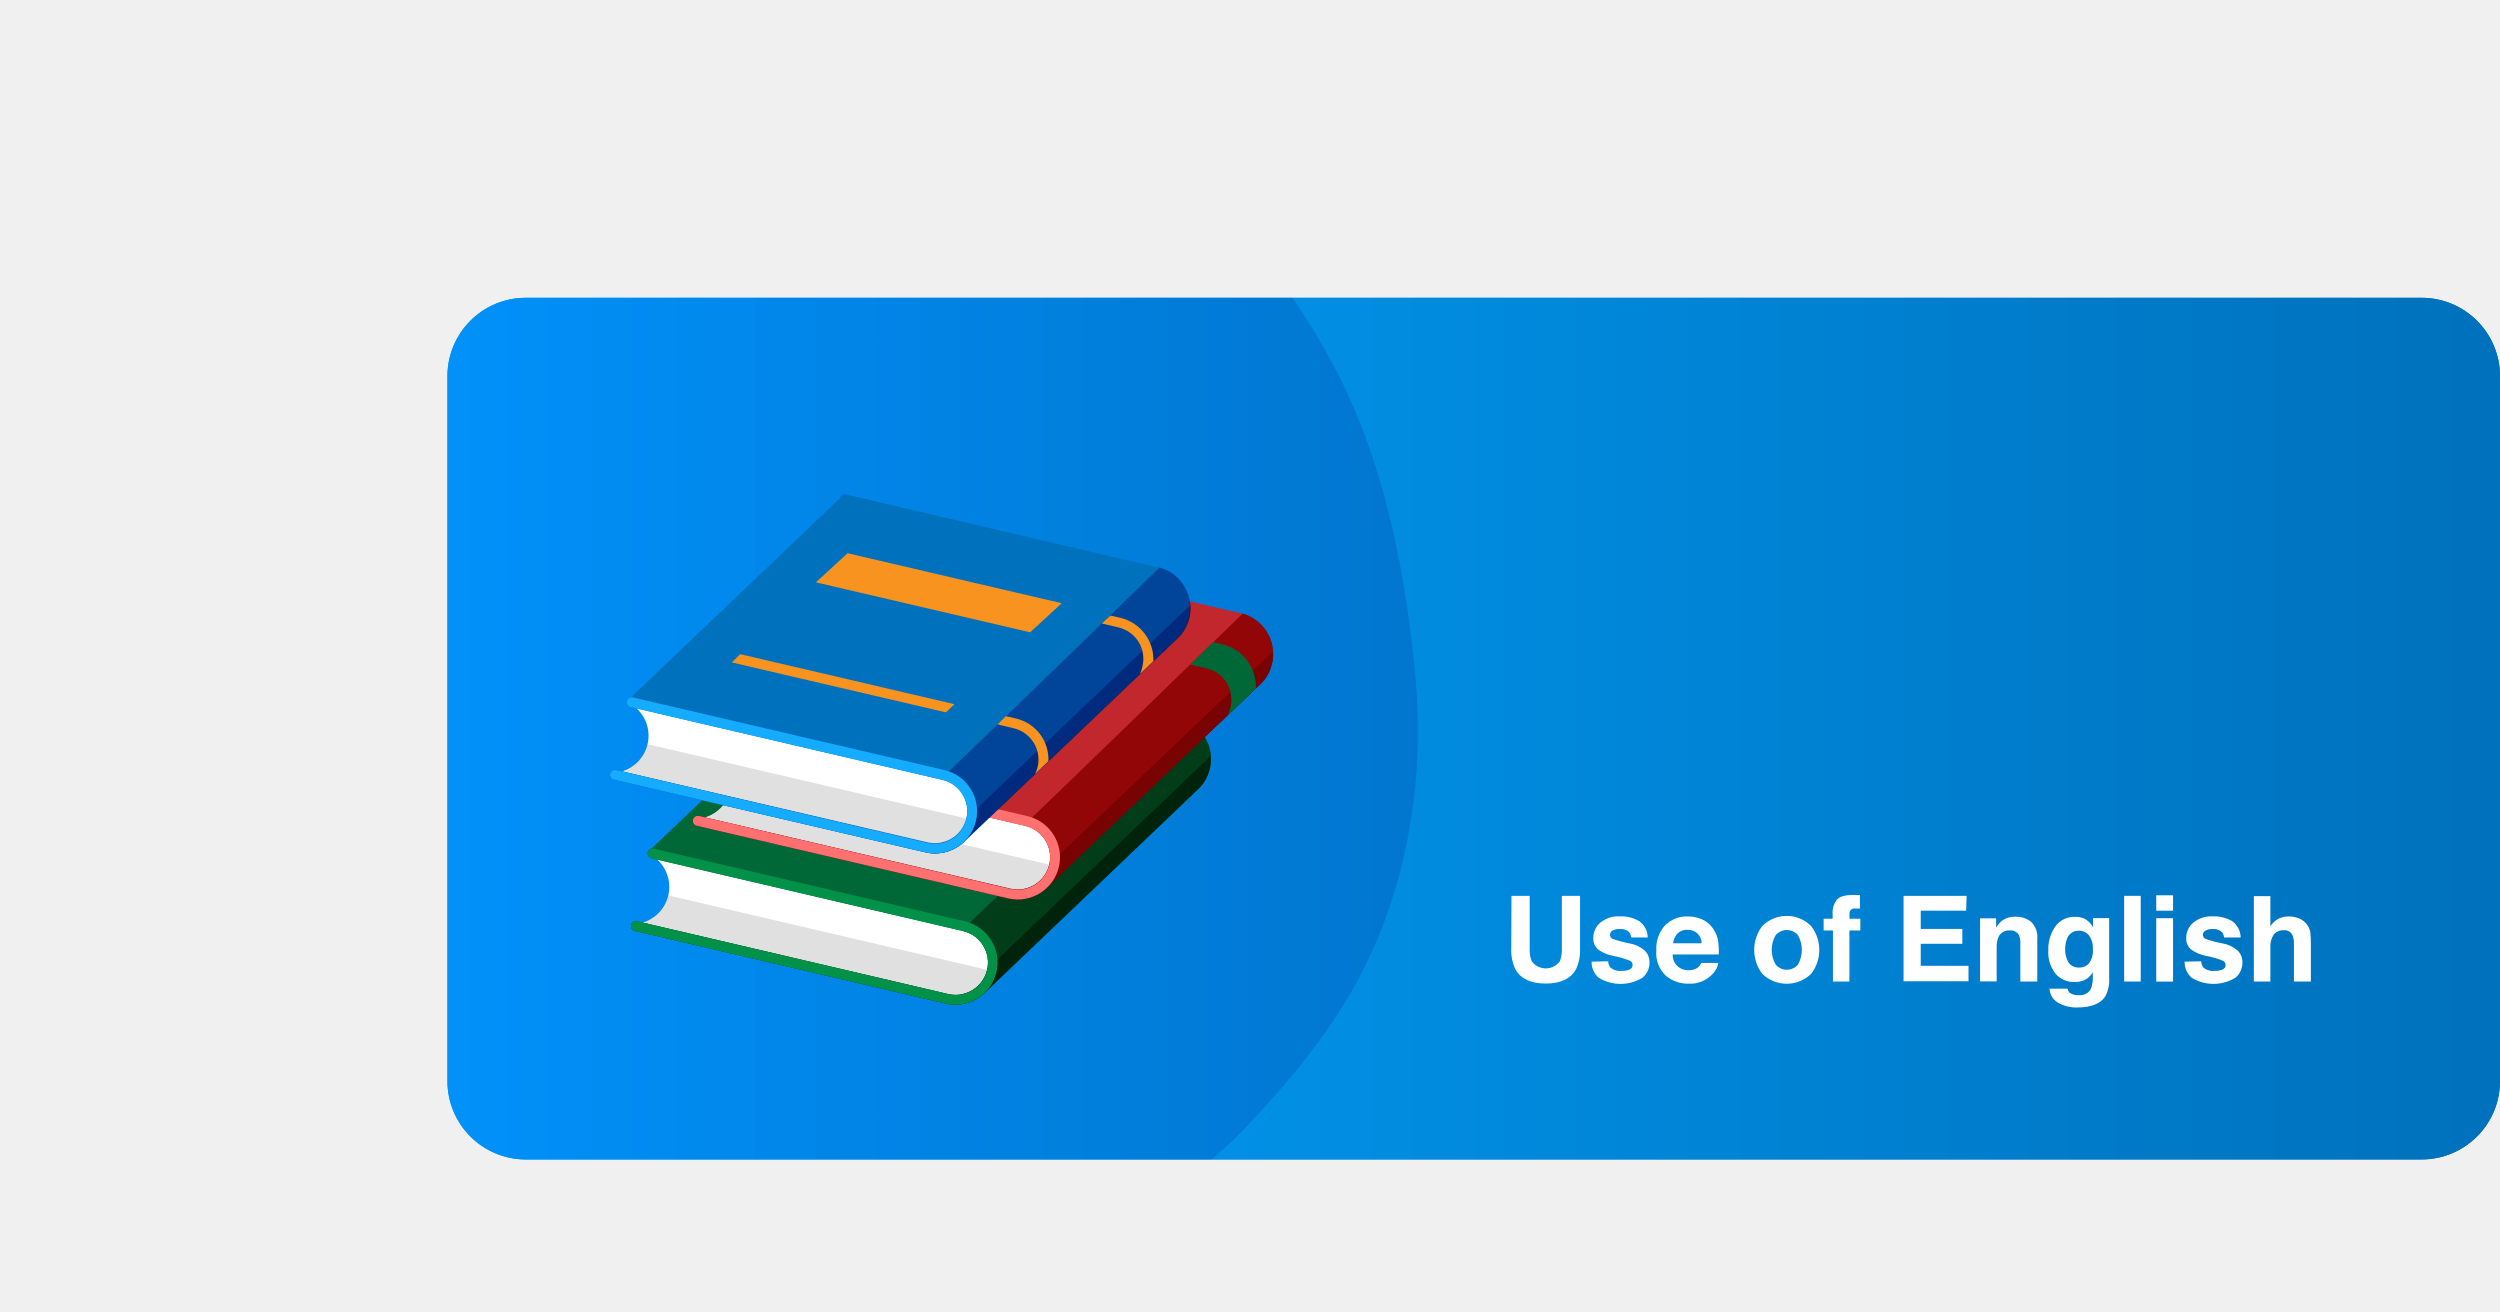
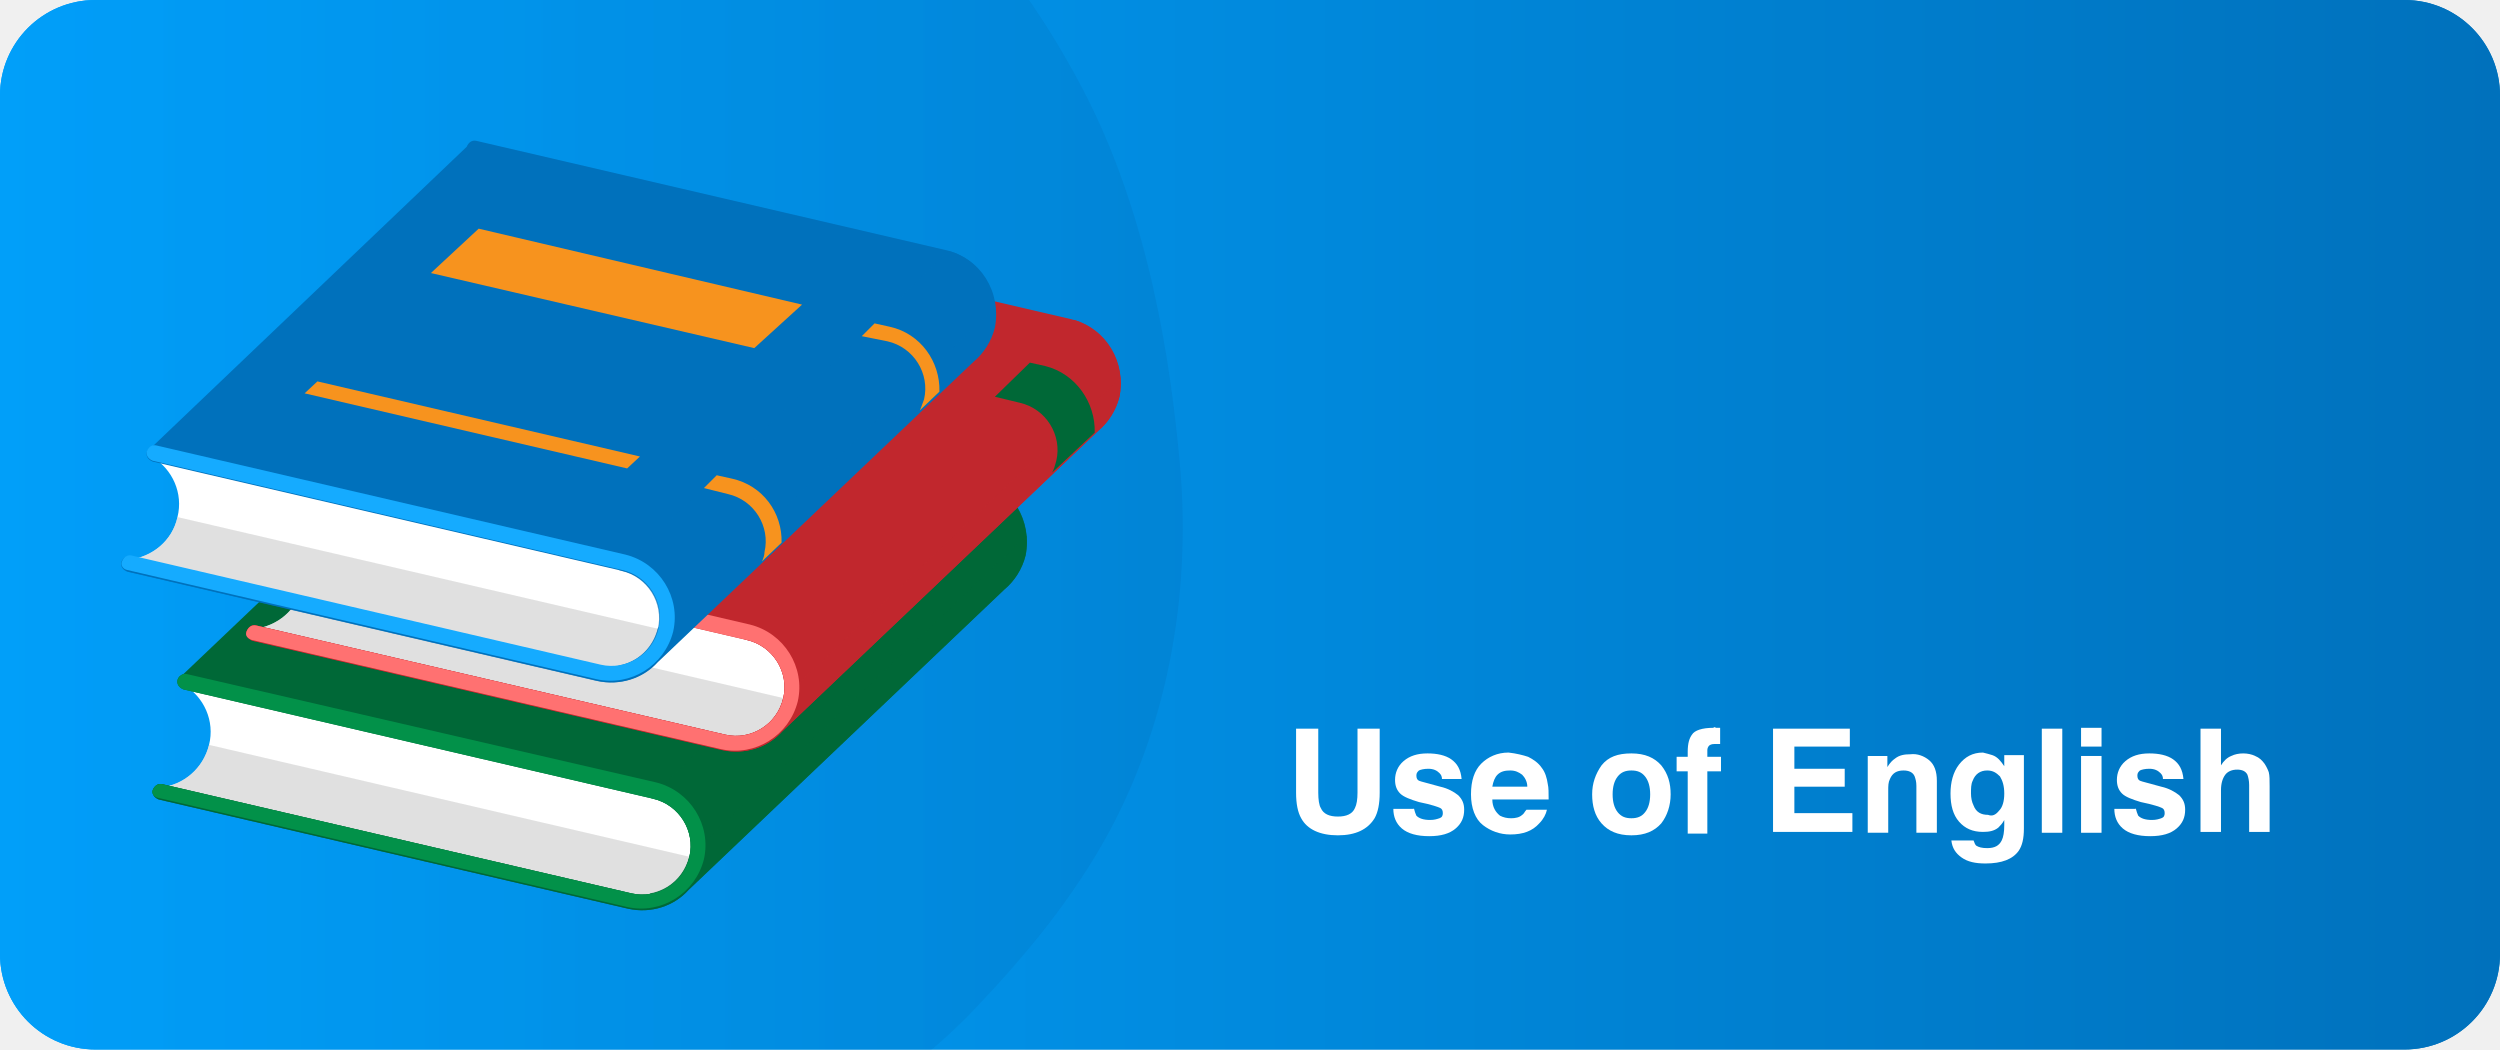
- <svg xmlns="http://www.w3.org/2000/svg" xmlns:xlink="http://www.w3.org/1999/xlink" viewBox="0 0 356.87 187.26">
-   <defs>
-     <style>.cls-1{fill:url(#linear-gradient);}.cls-2{isolation:isolate;}.cls-3{clip-path:url(#clip-path);}.cls-4{opacity:0.27;}.cls-12,.cls-13,.cls-16,.cls-4,.cls-7,.cls-9{mix-blend-mode:multiply;}.cls-5{fill:url(#linear-gradient-4);}.cls-6{fill:#fff;}.cls-7{fill:#ccc;opacity:0.6;}.cls-8,.cls-9{fill:#006837;}.cls-13,.cls-16,.cls-9{opacity:0.7;}.cls-10{fill:#029149;}.cls-11,.cls-12,.cls-13{fill:#c1272d;}.cls-14{fill:#ff7171;}.cls-15,.cls-16{fill:#0071bc;}.cls-17{fill:#15abff;}.cls-18{fill:#f7931e;}</style>
-     <linearGradient id="linear-gradient" x1="63.87" y1="104.01" x2="356.87" y2="104.01" gradientUnits="userSpaceOnUse">
-       <stop offset="0" stop-color="#01a3ff" />
-       <stop offset="1" stop-color="#0071bc" />
-     </linearGradient>
-     <clipPath id="clip-path">
-       <rect class="cls-1" x="63.87" y="42.51" width="293" height="123" rx="11.19" />
-     </clipPath>
-     <linearGradient id="linear-gradient-4" x1="0" y1="93.63" x2="202.41" y2="93.63" xlink:href="#linear-gradient" />
-   </defs>
-   <g class="cls-2">
-     <g id="Layer_2" data-name="Layer 2">
-       <g id="Layer_1-2" data-name="Layer 1">
-         <rect class="cls-1" x="63.87" y="42.51" width="293" height="123" rx="11.19" />
-         <g class="cls-3">
-           <rect class="cls-1" x="63.87" y="42.51" width="293" height="123" rx="11.19" />
-           <g class="cls-4">
-             <path class="cls-5" d="M68.53,2.8C50.1,7,28.18,20.26,17.1,35.57,7.37,49,1.13,63.44.28,80c-1.37,26.56,1.82,55.58,20.06,74.93a103.78,103.78,0,0,0,47.45,28.36c13.12,3.44,53.24,6.87,72.13,0,14.06-5.11,27.76-11.67,38.06-22.52,6.06-6.38,11.74-13.23,15.92-21C201,126.53,203.45,111,202,96S197.42,65.29,190.26,52a93.43,93.43,0,0,0-28-32.14C149.26,10.51,110.93-6.77,68.53,2.8Z" />
-           </g>
+ <svg xmlns="http://www.w3.org/2000/svg" xmlns:xlink="http://www.w3.org/1999/xlink" version="1.1" id="Layer_1" x="0px" y="0px" viewBox="0 0 293 123" style="enable-background:new 0 0 293 123;" xml:space="preserve">
+   <style type="text/css">
+ 	.st0{clip-path:url(#SVGID_3_);fill:url(#SVGID_4_);}
+ 	.st1{opacity:0.27;clip-path:url(#SVGID_3_);}
+ 	.st2{fill:url(#SVGID_5_);}
+ 	.st3{fill:#FFFFFF;}
+ 	.st4{opacity:0.6;fill:#CCCCCC;}
+ 	.st5{fill:#006837;}
+ 	.st6{opacity:0.7;fill:#006837;}
+ 	.st7{fill:#029149;}
+ 	.st8{fill:#C1272D;}
+ 	.st9{opacity:0.7;fill:#C1272D;}
+ 	.st10{fill:#FF7171;}
+ 	.st11{fill:#0071BC;}
+ 	.st12{opacity:0.7;fill:#0071BC;}
+ 	.st13{fill:#15ABFF;}
+ 	.st14{fill:#F7931E;}
+ </style>
+   <g>
+     <g>
+       <defs>
+         <path id="SVGID_1_" d="M281.8,123H11.2C5,123,0,118,0,111.8V11.2C0,5,5,0,11.2,0h270.6C288,0,293,5,293,11.2v100.6     C293,118,288,123,281.8,123z" />
+       </defs>
+       <linearGradient id="SVGID_2_" gradientUnits="userSpaceOnUse" x1="0" y1="61.5" x2="293" y2="61.5">
+         <stop offset="0" style="stop-color:#01A3FF" />
+         <stop offset="1" style="stop-color:#0071BC" />
+       </linearGradient>
+       <use xlink:href="#SVGID_1_" style="overflow:visible;fill:url(#SVGID_2_);" />
+       <clipPath id="SVGID_3_">
+         <use xlink:href="#SVGID_1_" style="overflow:visible;" />
+       </clipPath>
+       <linearGradient id="SVGID_4_" gradientUnits="userSpaceOnUse" x1="0" y1="61.5" x2="293" y2="61.5">
+         <stop offset="0" style="stop-color:#01A3FF" />
+         <stop offset="1" style="stop-color:#0071BC" />
+       </linearGradient>
+       <path class="st0" d="M281.8,123H11.2C5,123,0,118,0,111.8V11.2C0,5,5,0,11.2,0h270.6C288,0,293,5,293,11.2v100.6    C293,118,288,123,281.8,123z" />
+       <g class="st1">
+         <linearGradient id="SVGID_5_" gradientUnits="userSpaceOnUse" x1="-63.872" y1="51.119" x2="138.539" y2="51.119">
+           <stop offset="0" style="stop-color:#01A3FF" />
+           <stop offset="1" style="stop-color:#0071BC" />
+         </linearGradient>
+         <path class="st2" d="M4.7-39.7c-18.4,4.2-40.4,17.5-51.4,32.8c-9.7,13.4-16,27.9-16.8,44.4C-65,64-61.8,93.1-43.5,112.4     c12.4,13.2,29.9,23.7,47.5,28.4c13.1,3.4,53.2,6.9,72.1,0c14.1-5.1,27.8-11.7,38.1-22.5c6.1-6.4,11.7-13.2,15.9-21     c7.1-13.3,9.6-28.8,8.1-43.8c-1.4-15-4.6-30.7-11.8-44c-7-13-16.1-23.5-28-32.1C85.4-32,47.1-49.3,4.7-39.7z" />
+       </g>
+     </g>
+     <g>
+       <g>
+         <path class="st3" d="M151.9,85.4h2.6v7.5c0,0.8,0.1,1.5,0.3,1.8c0.3,0.7,1,1,2,1c1,0,1.7-0.3,2-1c0.2-0.4,0.3-1,0.3-1.8v-7.5h2.6     v7.5c0,1.3-0.2,2.3-0.6,3c-0.8,1.3-2.2,2-4.3,2c-2.1,0-3.6-0.7-4.3-2c-0.4-0.7-0.6-1.7-0.6-3V85.4z" />
+         <path class="st3" d="M165.7,94.7c0.1,0.4,0.2,0.7,0.3,0.9c0.3,0.3,0.8,0.5,1.6,0.5c0.5,0,0.8-0.1,1.1-0.2     c0.3-0.1,0.4-0.3,0.4-0.6c0-0.3-0.1-0.5-0.3-0.6s-1-0.4-2.5-0.7c-1-0.3-1.8-0.6-2.2-1c-0.4-0.4-0.6-0.9-0.6-1.6     c0-0.8,0.3-1.6,1-2.2s1.6-0.9,2.8-0.9c1.1,0,2.1,0.2,2.8,0.7c0.7,0.5,1.1,1.2,1.2,2.3H169c0-0.3-0.1-0.5-0.3-0.7     c-0.3-0.3-0.7-0.5-1.3-0.5c-0.5,0-0.9,0.1-1.1,0.2c-0.2,0.2-0.3,0.3-0.3,0.6c0,0.3,0.1,0.5,0.3,0.6c0.2,0.1,1.1,0.3,2.5,0.7     c0.9,0.2,1.6,0.6,2.1,1c0.5,0.5,0.7,1,0.7,1.7c0,0.9-0.3,1.6-1,2.2s-1.7,0.9-3.1,0.9c-1.4,0-2.5-0.3-3.2-0.9s-1-1.4-1-2.3H165.7z     " />
+         <path class="st3" d="M179.1,88.7c0.6,0.3,1.2,0.7,1.6,1.3c0.4,0.5,0.6,1.2,0.7,1.9c0.1,0.4,0.1,1,0.1,1.8h-6.6     c0,0.9,0.4,1.5,0.9,1.9c0.4,0.2,0.8,0.3,1.3,0.3c0.5,0,1-0.1,1.3-0.4c0.2-0.1,0.3-0.4,0.5-0.6h2.4c-0.1,0.5-0.4,1.1-0.9,1.6     c-0.8,0.9-1.9,1.3-3.4,1.3c-1.2,0-2.3-0.4-3.2-1.1c-0.9-0.7-1.4-2-1.4-3.6c0-1.6,0.4-2.8,1.2-3.6c0.8-0.8,1.9-1.3,3.2-1.3     C177.7,88.3,178.5,88.5,179.1,88.7z M175.5,90.8c-0.3,0.3-0.5,0.8-0.6,1.4h4.1c0-0.6-0.3-1.1-0.6-1.4c-0.4-0.3-0.8-0.5-1.4-0.5     C176.4,90.3,175.9,90.4,175.5,90.8z" />
+         <path class="st3" d="M194.7,96.5c-0.8,0.9-1.9,1.4-3.5,1.4c-1.6,0-2.7-0.5-3.5-1.4c-0.8-0.9-1.1-2.1-1.1-3.4     c0-1.3,0.4-2.4,1.1-3.4c0.8-1,1.9-1.4,3.5-1.4c1.6,0,2.7,0.5,3.5,1.4c0.8,1,1.1,2.1,1.1,3.4C195.8,94.4,195.4,95.6,194.7,96.5z      M192.8,95.2c0.4-0.5,0.6-1.2,0.6-2.1s-0.2-1.6-0.6-2.1c-0.4-0.5-0.9-0.7-1.6-0.7c-0.7,0-1.2,0.2-1.6,0.7     c-0.4,0.5-0.6,1.2-0.6,2.1s0.2,1.6,0.6,2.1c0.4,0.5,0.9,0.7,1.6,0.7C191.9,95.9,192.4,95.7,192.8,95.2z" />
+         <path class="st3" d="M201.1,85.3c0.1,0,0.3,0,0.5,0v1.9c-0.1,0-0.4,0-0.7,0c-0.3,0-0.5,0.1-0.6,0.2c-0.1,0.1-0.2,0.3-0.2,0.5     s0,0.4,0,0.8h1.6v1.7h-1.6v7.3h-2.3v-7.3h-1.3v-1.7h1.3v-0.6c0-1,0.2-1.6,0.5-2c0.3-0.5,1.2-0.8,2.5-0.8     C200.9,85.2,201,85.2,201.1,85.3z" />
+         <path class="st3" d="M216.8,87.5h-6.5v2.6h5.9v2.1h-5.9v3.1h6.8v2.2h-9.3V85.4h9V87.5z" />
+         <path class="st3" d="M226.1,89.1c0.6,0.5,0.9,1.3,0.9,2.4v6.1h-2.4v-5.5c0-0.5-0.1-0.8-0.2-1.1c-0.2-0.5-0.7-0.7-1.3-0.7     c-0.8,0-1.3,0.3-1.6,1c-0.2,0.4-0.2,0.8-0.2,1.4v4.9h-2.4v-9h2.3v1.3c0.3-0.5,0.6-0.8,0.9-1c0.5-0.4,1.1-0.5,1.8-0.5     C224.7,88.3,225.5,88.6,226.1,89.1z" />
+         <path class="st3" d="M233.5,88.5c0.6,0.2,1,0.7,1.4,1.3v-1.3h2.3v8.6c0,1.2-0.2,2-0.6,2.6c-0.7,1-2,1.5-3.9,1.5     c-1.2,0-2.1-0.2-2.8-0.7s-1.1-1.1-1.2-2h2.6c0.1,0.3,0.2,0.5,0.3,0.6c0.3,0.2,0.7,0.3,1.3,0.3c0.9,0,1.4-0.3,1.7-0.9     c0.2-0.4,0.3-1,0.3-1.8v-0.6c-0.2,0.4-0.5,0.7-0.7,0.9c-0.5,0.4-1.1,0.5-1.8,0.5c-1.2,0-2.1-0.4-2.8-1.2c-0.7-0.8-1-1.9-1-3.3     c0-1.3,0.3-2.5,1-3.4s1.6-1.4,2.8-1.4C232.8,88.3,233.2,88.4,233.5,88.5z M234.3,95c0.4-0.4,0.6-1.1,0.6-2c0-0.9-0.2-1.5-0.5-2     c-0.4-0.4-0.8-0.7-1.5-0.7c-0.8,0-1.4,0.4-1.7,1.2c-0.2,0.4-0.2,0.9-0.2,1.5c0,0.5,0.1,1,0.3,1.4c0.3,0.8,0.9,1.1,1.7,1.1     C233.5,95.7,233.9,95.5,234.3,95z" />
+         <path class="st3" d="M241.7,97.6h-2.4V85.4h2.4V97.6z" />
+         <path class="st3" d="M246.3,87.5h-2.4v-2.2h2.4V87.5z M243.9,88.6h2.4v9h-2.4V88.6z" />
+         <path class="st3" d="M250.3,94.7c0.1,0.4,0.2,0.7,0.3,0.9c0.3,0.3,0.8,0.5,1.6,0.5c0.5,0,0.8-0.1,1.1-0.2     c0.3-0.1,0.4-0.3,0.4-0.6c0-0.3-0.1-0.5-0.3-0.6s-1-0.4-2.5-0.7c-1-0.3-1.8-0.6-2.2-1c-0.4-0.4-0.6-0.9-0.6-1.6     c0-0.8,0.3-1.6,1-2.2s1.6-0.9,2.8-0.9c1.1,0,2.1,0.2,2.8,0.7c0.7,0.5,1.1,1.2,1.2,2.3h-2.4c0-0.3-0.1-0.5-0.3-0.7     c-0.3-0.3-0.7-0.5-1.3-0.5c-0.5,0-0.9,0.1-1.1,0.2c-0.2,0.2-0.3,0.3-0.3,0.6c0,0.3,0.1,0.5,0.3,0.6c0.2,0.1,1.1,0.3,2.5,0.7     c0.9,0.2,1.6,0.6,2.1,1c0.5,0.5,0.7,1,0.7,1.7c0,0.9-0.3,1.6-1,2.2s-1.7,0.9-3.1,0.9c-1.4,0-2.5-0.3-3.2-0.9s-1-1.4-1-2.3H250.3z     " />
+         <path class="st3" d="M264.3,88.6c0.5,0.2,0.8,0.5,1.1,0.9c0.2,0.3,0.4,0.7,0.5,1c0.1,0.4,0.1,0.9,0.1,1.7v5.3h-2.4v-5.5     c0-0.5-0.1-0.9-0.2-1.2c-0.2-0.4-0.6-0.6-1.2-0.6c-0.6,0-1.1,0.2-1.4,0.6c-0.3,0.4-0.5,1-0.5,1.8v4.9h-2.4V85.4h2.4v4.3     c0.3-0.5,0.7-0.9,1.2-1.1c0.4-0.2,0.9-0.3,1.4-0.3C263.4,88.3,263.9,88.4,264.3,88.6z" />
+       </g>
+     </g>
+     <g id="XMLID_1_">
+       <g id="XMLID_295_">
+         <path id="XMLID_302_" class="st3" d="M24.5,87.3c0.7-2.8-0.6-5.6-2.9-7l0.1-0.4l55,12.8c3.5,0.8,5.7,4.4,4.9,7.9v0     c-0.8,3.5-4.4,5.7-7.9,4.9l-55-12.8l0.1-0.4C21.5,92,23.8,90.1,24.5,87.3z" />
+         <path id="XMLID_301_" class="st4" d="M24.5,87.3L24.5,87.3l57.1,13.3v0c-0.8,3.5-4.4,5.7-7.9,4.9l-55-12.8l0.1-0.4     C21.5,92,23.8,90.1,24.5,87.3z" />
+         <path id="XMLID_299_" class="st5" d="M114.5,56l-55-12.8c-0.5-0.1-0.9,0.2-1.1,0.7L21.5,79c-0.3,0.1-0.6,0.3-0.7,0.7     c-0.1,0.5,0.2,0.9,0.7,1.1l55,12.8c3.1,0.7,5,3.8,4.3,6.8c-0.7,3.1-3.8,5-6.8,4.3l-55-12.8c-0.5-0.1-0.9,0.2-1.1,0.7     c-0.1,0.5,0.2,0.9,0.7,1.1l55,12.8c2.7,0.6,5.4-0.3,7.1-2.2l0,0l37-35.2c1.2-1,2.1-2.4,2.5-4C121,61,118.5,56.9,114.5,56z" />
+         <path id="XMLID_298_" class="st6" d="M114.9,56.1c-9.3,9-31.9,30.9-38.7,37.4l0.3,0.1c3.1,0.7,5,3.8,4.3,6.8     c-0.7,3.1-3.8,5-6.8,4.3l-55-12.8c-0.5-0.1-0.9,0.2-1.1,0.7c-0.1,0.5,0.2,0.9,0.7,1.1l55,12.8c2.7,0.6,5.4-0.3,7.1-2.2l0,0     l37-35.2c1.2-1,2.1-2.4,2.5-4C121,61.1,118.7,57.2,114.9,56.1z" />
+         <path id="XMLID_297_" class="st6" d="M80.8,100.3C80.8,100.4,80.8,100.4,80.8,100.3c-0.6,2.4-2.4,4-4.6,4.4l-1.9,1.8     c2.4,0.3,4.8-0.6,6.3-2.3l0,0l37-35.2c1.2-1,2.1-2.4,2.5-4c0.2-0.8,0.2-1.5,0.2-2.2L80.8,100.3z" />
+         <path id="XMLID_296_" class="st7" d="M18.5,93.5l55,12.8c4,0.9,8-1.6,9-5.6c0.9-4-1.6-8-5.6-9L21.9,79c-0.5-0.1-0.9,0.2-1.1,0.7     c-0.1,0.5,0.2,0.9,0.7,1.1l55,12.8c3.1,0.7,5,3.8,4.3,6.8c-0.7,3.1-3.8,5-6.8,4.3l-55-12.8c-0.5-0.1-0.9,0.2-1.1,0.7     C17.7,92.9,18,93.4,18.5,93.5z" />
+       </g>
+       <g id="XMLID_286_">
+         <path id="XMLID_294_" class="st3" d="M35.5,68.7c0.7-2.8-0.6-5.6-2.9-7l0.1-0.4l55,12.8c3.5,0.8,5.7,4.4,4.9,7.9v0     c-0.8,3.5-4.4,5.7-7.9,4.9l-55-12.8l0.1-0.4C32.5,73.4,34.8,71.5,35.5,68.7z" />
+         <path id="XMLID_293_" class="st4" d="M35.5,68.7L35.5,68.7L92.6,82v0c-0.8,3.5-4.4,5.7-7.9,4.9l-55-12.8l0.1-0.4     C32.5,73.4,34.8,71.5,35.5,68.7z" />
+         <path id="XMLID_291_" class="st8" d="M125.5,37.4l-55-12.8c-0.5-0.1-0.9,0.2-1.1,0.7L32.5,60.4c-0.3,0.1-0.6,0.3-0.7,0.7     c-0.1,0.5,0.2,0.9,0.7,1.1l55,12.8c3.1,0.7,5,3.8,4.3,6.8c-0.7,3.1-3.8,5-6.8,4.3l-55-12.8c-0.5-0.1-0.9,0.2-1.1,0.7     c-0.1,0.5,0.2,0.9,0.7,1.1l55,12.8c2.7,0.6,5.4-0.3,7.1-2.2l0,0l37-35.2c1.2-1,2.1-2.4,2.5-4C132,42.4,129.5,38.4,125.5,37.4z" />
+         <path id="XMLID_290_" class="st8" d="M125.9,37.5c-9.3,9-31.9,30.9-38.7,37.4l0.3,0.1c3.1,0.7,5,3.8,4.3,6.8     c-0.7,3.1-3.8,5-6.8,4.3l-55-12.8c-0.5-0.1-0.9,0.2-1.1,0.7c-0.1,0.5,0.2,0.9,0.7,1.1l55,12.8c2.7,0.6,5.4-0.3,7.1-2.2l0,0     l37-35.2c1.2-1,2.1-2.4,2.5-4C132,42.5,129.7,38.6,125.9,37.5z" />
+         <path id="XMLID_289_" class="st9" d="M91.8,81.8C91.7,81.8,91.7,81.8,91.8,81.8c-0.6,2.4-2.4,4-4.6,4.4l-1.9,1.8     c2.4,0.3,4.8-0.6,6.3-2.3l0,0l37-35.2c1.2-1,2.1-2.4,2.5-4c0.2-0.8,0.2-1.5,0.2-2.2L91.8,81.8z" />
+         <path id="XMLID_288_" class="st10" d="M29.5,75l55,12.8c4,0.9,8-1.6,9-5.6c0.9-4-1.6-8-5.6-9l-55-12.8c-0.5-0.1-0.9,0.2-1.1,0.7     c-0.1,0.5,0.2,0.9,0.7,1.1l55,12.8c3.1,0.7,5,3.8,4.3,6.8c-0.7,3.1-3.8,5-6.8,4.3l-55-12.8c-0.5-0.1-0.9,0.2-1.1,0.7     S29,74.8,29.5,75z" />
+         <path id="XMLID_287_" class="st5" d="M123.3,55.4l5-4.7c0.1-3.5-2.2-6.9-5.8-7.8l-1.8-0.4l-4.1,4l2.9,0.7c3.1,0.7,5,3.8,4.3,6.8     C123.7,54.4,123.5,55.1,123.3,55.4z" />
+       </g>
+       <g id="XMLID_27_">
+         <path id="XMLID_285_" class="st3" d="M20.8,60.6c0.7-2.8-0.6-5.6-2.9-7l0.1-0.4L73,66c3.5,0.8,5.7,4.4,4.9,7.9l0,0     c-0.8,3.5-4.4,5.7-7.9,4.9L15,66l0.1-0.4C17.8,65.3,20.2,63.4,20.8,60.6z" />
+         <path id="XMLID_284_" class="st4" d="M20.8,60.6L20.8,60.6L78,73.9l0,0c-0.8,3.5-4.4,5.7-7.9,4.9L15,66l0.1-0.4     C17.8,65.3,20.2,63.4,20.8,60.6z" />
+         <path id="XMLID_282_" class="st11" d="M110.8,29.3l-55-12.8c-0.5-0.1-0.9,0.2-1.1,0.7L17.9,52.3c-0.3,0.1-0.6,0.3-0.7,0.7     c-0.1,0.5,0.2,0.9,0.7,1.1l55,12.8c3.1,0.7,5,3.8,4.3,6.8s-3.8,5-6.8,4.3l-55-12.8c-0.5-0.1-0.9,0.2-1.1,0.7     c-0.1,0.5,0.2,0.9,0.7,1.1l55,12.8c2.7,0.6,5.4-0.3,7.1-2.2l0,0l37-35.2c1.2-1,2.1-2.4,2.5-4C117.4,34.2,114.9,30.2,110.8,29.3z" />
+         <path id="XMLID_281_" class="st12" d="M111.2,29.4c-9.3,9-31.9,30.9-38.7,37.4l0.3,0.1c3.1,0.7,5,3.8,4.3,6.8s-3.8,5-6.8,4.3     l-55-12.8c-0.5-0.1-0.9,0.2-1.1,0.7c-0.1,0.5,0.2,0.9,0.7,1.1l55,12.8c2.7,0.6,5.4-0.3,7.1-2.2l0,0l37-35.2c1.2-1,2.1-2.4,2.5-4     C117.3,34.4,115,30.5,111.2,29.4z" />
+         <path id="XMLID_280_" class="st12" d="M77.1,73.6C77.1,73.7,77.1,73.7,77.1,73.6c-0.6,2.4-2.4,4-4.6,4.4l-1.9,1.8     c2.4,0.3,4.8-0.6,6.3-2.3l0,0l37-35.2c1.2-1,2.1-2.4,2.5-4c0.2-0.8,0.2-1.5,0.2-2.2L77.1,73.6z" />
+         <path id="XMLID_279_" class="st13" d="M14.9,66.8l55,12.8c4,0.9,8-1.6,9-5.6c0.9-4-1.6-8-5.6-9l-55-12.8     c-0.5-0.1-0.9,0.2-1.1,0.7c-0.1,0.5,0.2,0.9,0.7,1.1l55,12.8c3.1,0.7,5,3.8,4.3,6.8c-0.7,3.1-3.8,5-6.8,4.3l-55-12.8     c-0.5-0.1-0.9,0.2-1.1,0.7C14.1,66.2,14.4,66.7,14.9,66.8z" />
+         <path id="XMLID_259_" class="st14" d="M89.3,65.8l2.3-2.2c0.1-3.5-2.2-6.7-5.8-7.5l-1.8-0.4l-1.5,1.5l2.8,0.7     c3.1,0.7,5,3.8,4.3,6.8C89.6,65,89.5,65.4,89.3,65.8z" />
+         <path id="XMLID_252_" class="st14" d="M107.8,48.1l2.3-2.2c0.1-3.5-2.2-6.8-5.8-7.6l-1.8-0.4l-1.5,1.5L104,40     c3.1,0.7,5,3.8,4.3,6.8C108.1,47.3,108,47.7,107.8,48.1z" />
+         <g id="XMLID_33_">
+           <polygon id="XMLID_34_" class="st14" points="37.2,44.7 35.7,46.1 73.5,54.9 75,53.5     " />
        </g>
-         <path class="cls-6" d="M215.76,127.88h2.6v7.51a4.2,4.2,0,0,0,.3,1.84,2.49,2.49,0,0,0,4,0,4.38,4.38,0,0,0,.29-1.84v-7.51h2.6v7.52a6.38,6.38,0,0,1-.6,3c-.75,1.32-2.19,2-4.3,2s-3.56-.67-4.31-2a6.25,6.25,0,0,1-.61-3Z" />
-         <path class="cls-6" d="M229.56,137.22a1.57,1.57,0,0,0,.33.9,2.17,2.17,0,0,0,1.63.47,2.67,2.67,0,0,0,1.12-.2.68.68,0,0,0,.41-.63.67.67,0,0,0-.33-.6,13.42,13.42,0,0,0-2.48-.72,5.08,5.08,0,0,1-2.17-.95,2.08,2.08,0,0,1-.63-1.63,2.84,2.84,0,0,1,1-2.15,4,4,0,0,1,2.78-.9,5.08,5.08,0,0,1,2.76.67,2.87,2.87,0,0,1,1.23,2.34h-2.36a1.47,1.47,0,0,0-.26-.72,1.63,1.63,0,0,0-1.33-.48,1.94,1.94,0,0,0-1.11.24.69.69,0,0,0-.33.56.62.62,0,0,0,.35.59,15,15,0,0,0,2.47.66,4.46,4.46,0,0,1,2.12,1,2.26,2.26,0,0,1,.7,1.7,2.75,2.75,0,0,1-1,2.2,6,6,0,0,1-6.26,0,2.93,2.93,0,0,1-1-2.3Z" />
-         <path class="cls-6" d="M243,131.25a3.65,3.65,0,0,1,1.56,1.34,4.16,4.16,0,0,1,.72,1.87,10.86,10.86,0,0,1,.08,1.79h-6.59a2.18,2.18,0,0,0,1,1.91,2.38,2.38,0,0,0,1.3.34,2.06,2.06,0,0,0,1.32-.41,2,2,0,0,0,.48-.63h2.42a2.93,2.93,0,0,1-.88,1.64,4.39,4.39,0,0,1-3.4,1.32,4.94,4.94,0,0,1-3.19-1.11,4.4,4.4,0,0,1-1.38-3.63,4.89,4.89,0,0,1,1.25-3.6,4.35,4.35,0,0,1,3.23-1.26A5,5,0,0,1,243,131.25Zm-3.54,2a2.53,2.53,0,0,0-.63,1.4h4.08a2,2,0,0,0-.63-1.43,2.12,2.12,0,0,0-1.41-.49A1.91,1.91,0,0,0,239.42,133.29Z" />
-         <path class="cls-6" d="M258.55,139a5,5,0,0,1-7,0,5.64,5.64,0,0,1,0-6.8,4.93,4.93,0,0,1,7,0,5.6,5.6,0,0,1,0,6.8Zm-1.89-1.31a4.27,4.27,0,0,0,0-4.19,2.09,2.09,0,0,0-3.19,0,4.2,4.2,0,0,0,0,4.19,2.09,2.09,0,0,0,3.19,0Z" />
-         <path class="cls-6" d="M265,127.76l.5,0v1.93c-.13,0-.35,0-.67,0a.69.69,0,0,0-.82.69v.77h1.55v1.67H264v7.29h-2.35v-7.29h-1.33v-1.67h1.29v-.58a3.08,3.08,0,0,1,.49-2c.35-.55,1.17-.82,2.49-.82Z" />
-         <path class="cls-6" d="M280.66,130h-6.48v2.6h5.94v2.13h-5.94v3.14H281v2.2h-9.27V127.88h9Z" />
-         <path class="cls-6" d="M289.93,131.58a3,3,0,0,1,.89,2.44v6.09H288.4v-5.5a2.65,2.65,0,0,0-.19-1.1,1.33,1.33,0,0,0-1.32-.69,1.63,1.63,0,0,0-1.64,1,3.59,3.59,0,0,0-.23,1.37v4.9h-2.37v-9h2.29v1.32a4.13,4.13,0,0,1,.86-1,3,3,0,0,1,1.85-.55A3.45,3.45,0,0,1,289.93,131.58Z" />
-         <path class="cls-6" d="M297.38,131.06a2.79,2.79,0,0,1,1.39,1.31v-1.31h2.31v8.59a4.82,4.82,0,0,1-.59,2.64c-.68,1-2,1.52-3.89,1.52a5.25,5.25,0,0,1-2.83-.68,2.51,2.51,0,0,1-1.21-2h2.57a1.08,1.08,0,0,0,.33.6,2,2,0,0,0,1.28.32,1.71,1.71,0,0,0,1.71-.85,4.31,4.31,0,0,0,.29-1.85v-.58a2.84,2.84,0,0,1-.73.87,3,3,0,0,1-1.84.54,3.44,3.44,0,0,1-2.78-1.22,4.93,4.93,0,0,1-1-3.32,5.6,5.6,0,0,1,1-3.39,3.32,3.32,0,0,1,2.84-1.37A3.09,3.09,0,0,1,297.38,131.06Zm.8,6.48a2.9,2.9,0,0,0,.57-2,3.07,3.07,0,0,0-.54-2,1.76,1.76,0,0,0-1.45-.68,1.71,1.71,0,0,0-1.71,1.18,4,4,0,0,0-.25,1.53,3.43,3.43,0,0,0,.27,1.4,1.72,1.72,0,0,0,1.72,1.15A1.8,1.8,0,0,0,298.18,137.54Z" />
-         <path class="cls-6" d="M305.58,140.11h-2.36V127.88h2.36Z" />
-         <path class="cls-6" d="M310.2,130h-2.4V127.8h2.4Zm-2.4,1.07h2.4v9.05h-2.4Z" />
-         <path class="cls-6" d="M314.21,137.22a1.65,1.65,0,0,0,.32.9,2.2,2.2,0,0,0,1.64.47,2.59,2.59,0,0,0,1.11-.2.67.67,0,0,0,.42-.63.68.68,0,0,0-.34-.6,13.19,13.19,0,0,0-2.47-.72,5.19,5.19,0,0,1-2.18-.95,2.08,2.08,0,0,1-.63-1.63,2.81,2.81,0,0,1,1-2.15,4,4,0,0,1,2.77-.9,5.1,5.1,0,0,1,2.77.67,2.92,2.92,0,0,1,1.23,2.34h-2.37a1.37,1.37,0,0,0-.26-.72,1.62,1.62,0,0,0-1.33-.48,1.9,1.9,0,0,0-1.1.24.69.69,0,0,0-.33.56.62.62,0,0,0,.35.59,14.68,14.68,0,0,0,2.47.66,4.51,4.51,0,0,1,2.12,1,2.29,2.29,0,0,1,.7,1.7,2.76,2.76,0,0,1-1,2.2,6,6,0,0,1-6.25,0,2.93,2.93,0,0,1-1-2.3Z" />
-         <path class="cls-6" d="M328.21,131.11a2.65,2.65,0,0,1,1.12.89,2.44,2.44,0,0,1,.46,1.05,13.8,13.8,0,0,1,.08,1.74v5.32h-2.42V134.6a2.5,2.5,0,0,0-.24-1.18,1.24,1.24,0,0,0-1.22-.63,1.7,1.7,0,0,0-1.42.63,2.89,2.89,0,0,0-.48,1.79v4.9h-2.36V127.92h2.36v4.32a2.9,2.9,0,0,1,1.19-1.11,3.46,3.46,0,0,1,1.42-.31A3.87,3.87,0,0,1,328.21,131.11Z" />
-         <path class="cls-6" d="M95.4,127.82a5.32,5.32,0,0,0-2.31-5.69l.07-.3,44.46,10.38a5.34,5.34,0,0,1,4,6.39h0a5.34,5.34,0,0,1-6.39,4L90.74,132.19l.07-.3A5.31,5.31,0,0,0,95.4,127.82Z" />
-         <path class="cls-7" d="M95.4,127.82h0l46.19,10.78h0a5.34,5.34,0,0,1-6.39,4L90.74,132.19l.07-.3A5.31,5.31,0,0,0,95.4,127.82Z" />
-         <path class="cls-8" d="M168.18,102.54,123.72,92.16a.71.71,0,0,0-.85.53L93,121.13a.71.71,0,0,0,0,1.39l44.46,10.38a4.61,4.61,0,0,1-2.1,9L90.9,131.5a.71.71,0,0,0-.32,1.38L135,143.26a6.05,6.05,0,0,0,5.76-1.74h0L170.67,113a6,6,0,0,0-2.49-10.5Z" />
-         <path class="cls-9" d="M168.49,102.62c-7.5,7.28-25.76,25-31.24,30.23l.21.05a4.61,4.61,0,0,1-2.1,9L90.9,131.5a.71.71,0,0,0-.32,1.38L135,143.26a6.05,6.05,0,0,0,5.76-1.74h0L170.67,113a6,6,0,0,0-2.18-10.42Z" />
-         <path class="cls-9" d="M140.91,138.37a.2.2,0,0,0,0,.07,4.62,4.62,0,0,1-3.73,3.49l-1.5,1.44a6.06,6.06,0,0,0,5.13-1.85h0L170.67,113a6,6,0,0,0,2-3.26,6.21,6.21,0,0,0,.14-1.81Z" />
-         <path class="cls-10" d="M90.58,132.88,135,143.26a6,6,0,0,0,2.74-11.74L93.32,121.14a.71.71,0,0,0-.32,1.38l44.46,10.38a4.61,4.61,0,0,1-2.1,9L90.9,131.5a.71.71,0,0,0-.32,1.38Z" />
-         <path class="cls-6" d="M104.28,112.8a5.34,5.34,0,0,0-2.31-5.69l.07-.29,44.45,10.38a5.32,5.32,0,0,1,4,6.38h0a5.32,5.32,0,0,1-6.38,4L99.62,117.17l.07-.29A5.35,5.35,0,0,0,104.28,112.8Z" />
-         <path class="cls-7" d="M104.28,112.8h0l46.18,10.78h0a5.32,5.32,0,0,1-6.38,4L99.62,117.17l.07-.29A5.35,5.35,0,0,0,104.28,112.8Z" />
-         <path class="cls-11" d="M177.06,87.53,132.6,77.15a.72.72,0,0,0-.86.53l-29.83,28.44a.72.72,0,0,0-.57.54.71.71,0,0,0,.53.85l44.46,10.38a4.61,4.61,0,0,1-2.09,9L99.78,116.48a.71.71,0,0,0-.32,1.39l44.45,10.37a6,6,0,0,0,5.76-1.74h0L179.55,98a6,6,0,0,0-2.49-10.49Z" />
-         <path class="cls-12" d="M177.37,87.61c-7.5,7.27-25.76,25-31.24,30.23l.2,0a4.61,4.61,0,0,1-2.09,9L99.78,116.48a.71.71,0,0,0-.32,1.39l44.45,10.37a6,6,0,0,0,5.76-1.74h0L179.55,98a6,6,0,0,0-2.18-10.41Z" />
-         <path class="cls-13" d="M149.78,123.36a.13.13,0,0,1,0,.06,4.6,4.6,0,0,1-3.72,3.5l-1.51,1.43a6,6,0,0,0,5.13-1.85h0L179.55,98a6,6,0,0,0,2-3.25A6.21,6.21,0,0,0,181.7,93Z" />
-         <path class="cls-14" d="M99.46,117.87l44.45,10.37a6,6,0,0,0,2.75-11.74L102.2,106.13a.71.71,0,1,0-.33,1.38l44.46,10.38a4.61,4.61,0,0,1-2.09,9L99.78,116.48a.71.71,0,0,0-.32,1.39Z" />
-         <path class="cls-8" d="M175.28,102.09l4-3.82A6.25,6.25,0,0,0,174.62,92l-1.43-.33-3.29,3.19,2.32.55a4.61,4.61,0,0,1,3.44,5.53A6.06,6.06,0,0,1,175.28,102.09Z" />
-         <path class="cls-6" d="M92.44,106.23a5.32,5.32,0,0,0-2.31-5.69l.07-.29,44.46,10.38a5.33,5.33,0,0,1,4,6.38h0a5.33,5.33,0,0,1-6.39,4L87.78,110.6l.07-.29A5.33,5.33,0,0,0,92.44,106.23Z" />
-         <path class="cls-7" d="M92.44,106.23h0L138.63,117h0a5.33,5.33,0,0,1-6.39,4L87.78,110.6l.07-.29A5.33,5.33,0,0,0,92.44,106.23Z" />
-         <path class="cls-15" d="M165.22,81,120.76,70.58a.71.71,0,0,0-.85.53L90.07,99.55a.71.71,0,0,0,0,1.39l44.46,10.38a4.61,4.61,0,1,1-2.1,9L87.94,109.91a.71.71,0,0,0-.85.53.72.72,0,0,0,.53.86l44.46,10.37a6,6,0,0,0,5.76-1.74h0l29.87-28.48A6,6,0,0,0,165.22,81Z" />
-         <path class="cls-16" d="M165.53,81c-7.5,7.27-25.76,25-31.24,30.23l.21,0a4.61,4.61,0,1,1-2.1,9L87.94,109.91a.71.71,0,0,0-.85.53.72.72,0,0,0,.53.86l44.46,10.37a6,6,0,0,0,5.76-1.74h0l29.87-28.48A6,6,0,0,0,165.53,81Z" />
-         <path class="cls-16" d="M138,116.79s0,0,0,.06a4.63,4.63,0,0,1-3.72,3.5l-1.51,1.43a6,6,0,0,0,5.13-1.85h0l29.87-28.48a6,6,0,0,0,2-3.25,5.88,5.88,0,0,0,.14-1.81Z" />
-         <path class="cls-17" d="M87.62,111.3l44.46,10.37a6,6,0,0,0,2.74-11.74L90.36,99.56a.7.7,0,0,0-.85.53.71.71,0,0,0,.53.85l44.46,10.38a4.61,4.61,0,1,1-2.1,9L87.94,109.91a.71.71,0,0,0-.85.53A.72.72,0,0,0,87.62,111.3Z" />
-         <path class="cls-18" d="M147.77,110.46l1.89-1.8a6,6,0,0,0-4.65-6.1l-1.43-.33-1.18,1.18,2.28.54a4.6,4.6,0,0,1,3.09,6.51Z" />
-         <path class="cls-18" d="M162.75,96.18l1.89-1.8A6.12,6.12,0,0,0,160,88.21l-1.48-.34L157.28,89l2.37.56a4.6,4.6,0,0,1,3.44,5.53A5.16,5.16,0,0,1,162.75,96.18Z" />
-         <polygon class="cls-18" points="105.67 93.38 104.46 94.56 135.03 101.69 136.24 100.52 105.67 93.38" />
-         <polygon class="cls-18" points="120.99 78.97 116.47 83.13 147.05 90.26 151.56 86.11 120.99 78.97" />
+         <g id="XMLID_30_">
+           <polygon id="XMLID_32_" class="st14" points="56.1,26.8 50.5,32 88.4,40.8 94,35.7     " />
+         </g>
      </g>
    </g>
  </g>
</svg>
